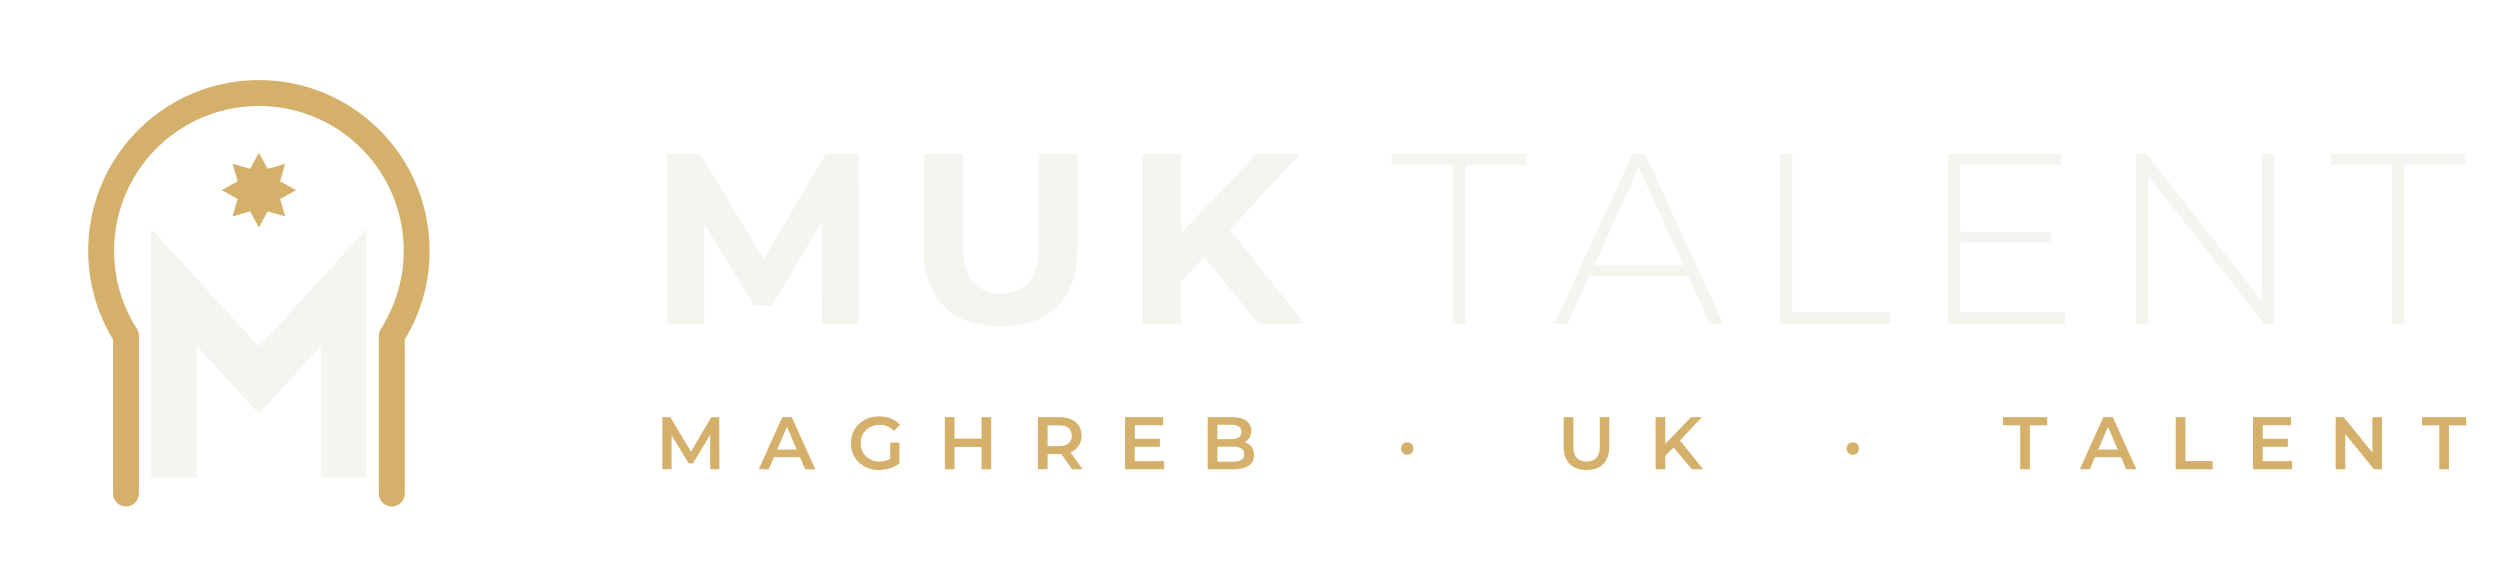
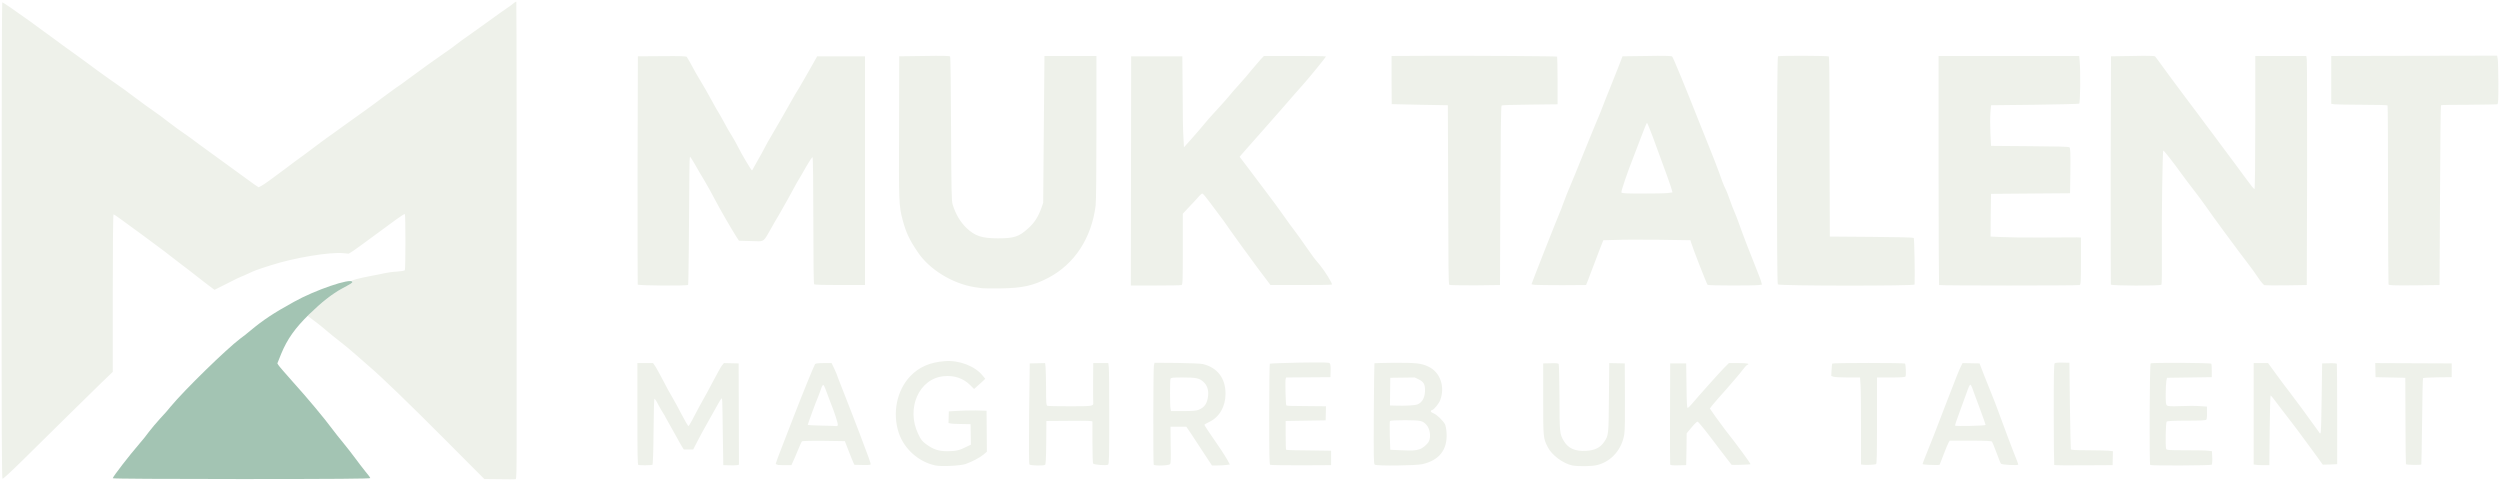
- <svg xmlns="http://www.w3.org/2000/svg" viewBox="0 0 309 72" role="img" aria-label="MUK Talent">
-   <g transform="translate(0 4)">
-     <path d="M15.57 57 V37.50 A19.5 19.5 0 1 1 48.43 37.50 V57" fill="none" stroke="#d4b06a" stroke-width="3.2" stroke-linecap="round" stroke-linejoin="round" />
-     <path d="M21.5 55 V31.5 L32 43 L42.5 31.5 V55" fill="none" stroke="#f6f4ef" stroke-width="5.6" stroke-linejoin="miter" stroke-miterlimit="8" stroke-linecap="butt" />
-     <path d="M32.00 14.90 L33.09 16.87 L35.25 16.25 L34.63 18.41 L36.60 19.50 L34.63 20.59 L35.25 22.75 L33.09 22.13 L32.00 24.10 L30.91 22.13 L28.75 22.75 L29.37 20.59 L27.40 19.50 L29.37 18.41 L28.75 16.25 L30.91 16.87Z" fill="#d4b06a" />
-   </g>
-   <path d="M82.49 40.0V19.0H86.51L95.45 33.82H93.32L102.11 19.0H106.1L106.16 40.0H101.6L101.57 25.99H102.41L95.39 37.78H93.2L86.03 25.99H87.05V40.0ZM123.67 40.36Q119.2 40.36 116.68 37.87Q114.16 35.38 114.16 30.76V19.0H119.02V30.58Q119.02 33.58 120.25 34.9Q121.48 36.22 123.7 36.22Q125.92 36.22 127.15 34.9Q128.38 33.58 128.38 30.58V19.0H133.18V30.76Q133.18 35.38 130.66 37.87Q128.14 40.36 123.67 40.36ZM145.53 35.2 145.26 29.59 155.31 19.0H160.71L151.65 28.75L148.95 31.63ZM141.18 40.0V19.0H146.01V40.0ZM155.55 40.0 148.08 30.85 151.26 27.4 161.22 40.0Z" fill="#f6f4ef" />
-   <path d="M179.57 40.0V20.38H172.01V19.0H188.66V20.38H181.1V40.0ZM192.13 40.0 201.79 19.0H203.32L212.98 40.0H211.33L202.21 19.96H202.87L193.78 40.0ZM195.67 34.09 196.18 32.8H208.75L209.26 34.09ZM219.99 40.0V19.0H221.52V38.62H233.61V40.0ZM240.74 40.0V19.0H254.78V20.38H242.27V38.62H255.23V40.0ZM242.09 30.01V28.66H253.46V30.01ZM264.01 40.0V19.0H265.3L280.27 38.11H279.58V19.0H281.11V40.0H279.85L264.85 20.89H265.54V40.0ZM295.65 40.0V20.38H288.09V19.0H304.74V20.38H297.18V40.0Z" fill="#f6f4ef" />
-   <path d="M81.865 58.0V51.56H82.849L85.664 56.261H85.149L87.918 51.56H88.903L88.912 58.0H87.78L87.771 53.336H88.01L85.655 57.264H85.122L82.73 53.336H83.006V58.0ZM93.787 58.0 96.685 51.56H97.863L100.77 58.0H99.519L97.026 52.195H97.504L95.02 58.0ZM95.121 56.51 95.443 55.571H98.921L99.243 56.51ZM108.645 58.092Q107.891 58.092 107.26 57.848Q106.63 57.604 106.161 57.158Q105.692 56.712 105.434 56.105Q105.177 55.498 105.177 54.78Q105.177 54.062 105.434 53.455Q105.692 52.848 106.166 52.402Q106.639 51.956 107.274 51.712Q107.909 51.468 108.663 51.468Q109.482 51.468 110.14 51.735Q110.798 52.002 111.249 52.517L110.494 53.253Q110.117 52.876 109.68 52.696Q109.243 52.517 108.719 52.517Q108.213 52.517 107.78 52.682Q107.348 52.848 107.035 53.152Q106.722 53.455 106.552 53.869Q106.382 54.283 106.382 54.78Q106.382 55.268 106.552 55.682Q106.722 56.096 107.035 56.404Q107.348 56.712 107.771 56.878Q108.194 57.043 108.709 57.043Q109.188 57.043 109.634 56.891Q110.08 56.74 110.485 56.381L111.166 57.273Q110.66 57.678 109.993 57.885Q109.326 58.092 108.645 58.092ZM111.166 57.273 110.034 57.117V54.706H111.166ZM121.313 58.0V51.56H122.509V58.0ZM116.786 58.0V51.56H117.982V58.0ZM117.881 55.24V54.219H121.405V55.24ZM128.286 58.0V51.56H130.926Q132.214 51.56 132.946 52.167Q133.677 52.774 133.677 53.851Q133.677 54.559 133.346 55.07Q133.015 55.58 132.403 55.852Q131.791 56.123 130.935 56.123H128.948L129.482 55.58V58.0ZM132.499 58.0 130.871 55.663H132.15L133.787 58.0ZM129.482 55.709 128.948 55.139H130.88Q131.671 55.139 132.072 54.798Q132.472 54.458 132.472 53.851Q132.472 53.234 132.072 52.903Q131.671 52.572 130.88 52.572H128.948L129.482 51.983ZM139.059 58.0V51.56H143.76V52.563H140.255V56.997H143.889V58.0ZM140.163 55.222V54.237H143.364V55.222ZM149.27 58.0V51.56H152.288Q153.447 51.56 154.054 52.015Q154.661 52.471 154.661 53.234Q154.661 53.75 154.422 54.113Q154.183 54.476 153.783 54.674Q153.382 54.872 152.913 54.872L153.079 54.541Q153.622 54.541 154.054 54.739Q154.486 54.936 154.739 55.314Q154.992 55.691 154.992 56.252Q154.992 57.08 154.358 57.54Q153.723 58.0 152.472 58.0ZM150.466 57.062H152.398Q153.07 57.062 153.428 56.841Q153.787 56.62 153.787 56.132Q153.787 55.654 153.428 55.429Q153.07 55.203 152.398 55.203H150.374V54.274H152.159Q152.784 54.274 153.12 54.053Q153.456 53.832 153.456 53.391Q153.456 52.94 153.12 52.719Q152.784 52.498 152.159 52.498H150.466ZM173.934 56.206Q173.621 56.206 173.4 55.994Q173.179 55.783 173.179 55.433Q173.179 55.093 173.4 54.881Q173.621 54.67 173.934 54.67Q174.265 54.67 174.476 54.881Q174.688 55.093 174.688 55.433Q174.688 55.783 174.476 55.994Q174.265 56.206 173.934 56.206ZM196.095 58.092Q194.77 58.092 194.02 57.347Q193.27 56.602 193.27 55.194V51.56H194.466V55.148Q194.466 56.142 194.894 56.592Q195.322 57.043 196.104 57.043Q196.886 57.043 197.309 56.592Q197.732 56.142 197.732 55.148V51.56H198.91V55.194Q198.91 56.602 198.16 57.347Q197.41 58.092 196.095 58.092ZM205.699 56.482 205.635 55.065 209.011 51.56H210.354L207.548 54.541L206.886 55.268ZM204.632 58.0V51.56H205.828V58.0ZM209.121 58.0 206.656 55.065 207.447 54.191 210.52 58.0ZM229.001 56.206Q228.688 56.206 228.467 55.994Q228.247 55.783 228.247 55.433Q228.247 55.093 228.467 54.881Q228.688 54.67 229.001 54.67Q229.332 54.67 229.544 54.881Q229.755 55.093 229.755 55.433Q229.755 55.783 229.544 55.994Q229.332 56.206 229.001 56.206ZM249.699 58.0V52.572H247.565V51.56H253.03V52.572H250.895V58.0ZM257.068 58.0 259.966 51.56H261.144L264.051 58.0H262.8L260.307 52.195H260.785L258.301 58.0ZM258.402 56.51 258.724 55.571H262.202L262.524 56.51ZM268.917 58.0V51.56H270.113V56.988H273.48V58.0ZM278.475 58.0V51.56H283.177V52.563H279.671V56.997H283.305V58.0ZM279.579 55.222V54.237H282.781V55.222ZM288.687 58.0V51.56H289.671L293.71 56.519H293.223V51.56H294.409V58.0H293.425L289.386 53.041H289.874V58.0ZM301.493 58.0V52.572H299.358V51.56H304.823V52.572H302.689V58.0Z" fill="#d4b06a" />
+ <svg xmlns="http://www.w3.org/2000/svg" viewBox="0 0 1563 301" width="1563" height="301" role="img" aria-label="MUK Talent">
+   <path fill-rule="evenodd" fill="#eef1ea" d="M312.3 299.6L302.8 299.5L278.5 275.1C256.4 252.9 238.1 235.2 230.5 228.8C228.9 227.4 225.3 224.2 222.4 221.7C219.6 219.2 215.1 215.5 212.5 213.5C209.9 211.5 206.2 208.5 204.2 206.8C201.5 204.4 196.5 200.5 192.5 197.6C192.1 197.4 196.2 193.5 200.9 189.6C207.8 184.0 209.3 182.9 213.5 180.6C220.9 176.6 221.2 176.5 219.9 175.7C219.2 175.3 224.2 174.0 232.0 172.5C234.9 172.0 238.7 171.2 240.5 170.8C242.3 170.4 245.8 169.9 248.2 169.8C251.1 169.6 252.8 169.3 253.1 168.9C253.6 168.1 253.6 134.1 253.1 133.8C252.9 133.7 250.6 135.1 248.0 137.0C239.4 143.3 228.8 151.1 226.2 153.0C224.9 154.0 222.5 155.7 220.9 156.8L218.0 158.6L214.9 158.3C206.5 157.4 184.1 161.1 169.5 165.8C160.7 168.6 159.3 169.1 155.3 171.0C152.9 172.1 150.9 173.0 150.7 173.0C150.5 173.0 146.7 174.8 142.3 177.1L134.1 181.2L130.9 178.8C129.2 177.5 125.6 174.8 123.0 172.7C120.4 170.6 115.5 166.9 112.2 164.4C109.0 161.9 104.6 158.5 102.5 156.9C100.4 155.3 94.5 150.9 89.3 147.1C84.1 143.3 77.9 138.8 75.6 137.1C73.3 135.4 71.2 134.0 71.0 134.0C70.7 134.0 70.5 153.5 70.5 183.3L70.5 232.5L63.1 239.6C55.0 247.5 31.5 270.6 13.8 288.1C7.2 294.6 2.0 299.4 1.6 299.3C1.1 299.1 1.0 271.2 1.0 150.3C1.0 63.1 1.2 1.5 1.4 1.5C2.0 1.5 9.0 6.3 18.3 13.0C20.0 14.2 24.0 17.2 27.2 19.5C30.5 21.8 35.8 25.8 39.2 28.3C42.5 30.7 47.2 34.1 49.5 35.7C51.8 37.4 57.1 41.2 61.2 44.3C65.4 47.3 70.5 51.0 72.6 52.4C74.7 53.8 80.0 57.6 84.3 60.9C88.7 64.2 93.9 68.0 96.0 69.4C98.1 70.8 102.6 74.1 106.0 76.8C109.4 79.4 113.4 82.3 114.8 83.2C116.2 84.1 120.5 87.2 124.3 90.1C134.4 97.5 153.8 111.6 158.7 115.1L161.7 117.1L163.4 116.2C165.4 115.1 168.6 112.8 178.1 105.7C181.7 102.9 187.6 98.6 191.2 96.0C194.7 93.4 198.9 90.3 200.4 89.1C202.0 87.9 205.8 85.1 209.0 82.9C212.1 80.6 216.2 77.7 218.0 76.4C219.8 75.1 224.2 71.9 227.8 69.4C231.3 66.9 236.5 63.1 239.2 61.0C242.0 58.9 245.7 56.2 247.4 55.0C249.2 53.9 252.5 51.5 254.7 49.8C263.4 43.4 272.9 36.5 277.8 33.2C280.5 31.4 283.8 29.0 285.0 28.0C286.2 27.0 290.6 23.8 294.8 20.9C298.9 18.0 304.6 13.9 307.5 11.8C310.4 9.7 314.4 6.8 316.5 5.4C318.6 4.0 320.8 2.4 321.4 1.8C322.0 1.3 322.6 1.0 322.8 1.1C323.0 1.4 323.1 126.0 323.0 275.8C323.0 294.2 322.9 299.4 322.4 299.6C322.0 299.7 317.5 299.7 312.3 299.6ZM584.8 291.0C574.3 288.8 565.2 280.6 561.9 270.6C557.8 258.2 560.7 244.1 569.0 235.3C574.5 229.5 581.3 226.5 590.6 225.8C599.5 225.0 609.7 228.9 614.4 234.9L616.0 236.8L613.6 239.1C612.3 240.3 610.7 241.7 610.1 242.2L609.0 243.2L606.4 240.6C602.0 236.4 596.6 234.6 590.1 235.2C574.6 236.6 566.3 255.3 574.1 271.4C575.8 275.0 576.5 275.8 579.0 277.7C583.5 281.0 586.8 282.1 592.3 282.1C597.6 282.1 600.0 281.5 604.1 279.4L607.0 278.0L606.9 271.6L606.8 265.2L601.0 265.1C597.8 265.1 594.7 264.9 594.1 264.7L593.0 264.5L593.1 260.9L593.2 257.2L598.0 256.9C600.6 256.7 605.9 256.6 609.8 256.6L616.8 256.8L616.9 269.6L617.0 282.4L614.9 284.2C612.4 286.2 607.9 288.6 603.7 290.1C600.4 291.2 588.5 291.8 584.8 291.0ZM983.0 291.0C977.3 289.8 970.2 284.6 967.7 279.6C964.8 274.0 964.8 273.7 964.8 249.5L964.8 227.2L969.5 227.1C972.7 227.0 974.3 227.1 974.5 227.6C974.7 227.9 974.9 237.4 975.0 248.6C975.0 270.4 975.1 271.3 977.7 275.7C980.4 280.3 984.7 282.2 991.4 281.9C996.9 281.6 1000.4 280.0 1002.9 276.3C1005.7 272.2 1005.7 272.0 1005.9 248.6L1006.1 227.0L1010.9 227.1L1015.8 227.2L1015.9 247.5C1016.0 261.0 1015.9 269.0 1015.5 271.5C1014.0 280.9 1007.5 288.5 998.7 290.7C995.5 291.6 986.8 291.7 983.0 291.0ZM399.1 290.7C398.6 290.5 398.5 283.6 398.5 258.7L398.5 227.0L403.4 227.0L408.3 227.0L410.0 229.5C410.8 230.9 413.0 234.8 414.7 238.1C416.4 241.5 418.8 245.9 420.1 248.0C421.3 250.1 424.1 255.0 426.1 259.0C428.2 263.0 430.1 266.3 430.3 266.4C430.6 266.4 431.6 264.9 432.6 262.9C435.0 258.2 439.4 250.1 440.3 248.6C440.8 247.9 443.1 243.5 445.6 238.8C448.1 234.1 450.6 229.5 451.3 228.6L452.6 227.0L457.2 227.1L461.8 227.2L461.9 258.9L462.0 290.5L460.9 290.8C460.2 290.9 458.1 291.0 456.0 290.9L452.2 290.8L451.9 271.2C451.6 248.0 451.6 248.9 451.0 249.2C450.8 249.4 449.8 250.9 448.9 252.6C447.9 254.3 445.7 258.3 443.9 261.5C439.2 269.8 437.9 272.3 435.5 276.9L433.4 281.0L430.4 281.0L427.5 281.0L426.3 279.1C425.7 278.1 424.2 275.5 423.1 273.4C421.9 271.2 419.8 267.6 418.5 265.2C417.1 262.8 416.0 260.8 416.0 260.7C416.0 260.6 415.5 259.6 414.8 258.6C414.1 257.6 412.7 255.1 411.6 253.1C410.6 251.0 409.5 249.4 409.2 249.3C408.9 249.3 408.7 257.2 408.6 269.8C408.5 282.7 408.2 290.4 407.9 290.6C407.3 290.9 400.0 291.0 399.1 290.7ZM486.6 290.7C485.7 290.5 485.0 290.2 485.0 289.9C485.0 289.6 487.0 284.1 489.5 277.8C492.0 271.4 495.0 263.7 496.2 260.5C501.7 246.3 508.9 228.6 509.6 227.6C510.0 227.2 511.7 227.0 515.0 227.0L519.9 227.0L521.5 230.3C522.3 232.0 523.0 233.6 523.0 233.7C523.0 233.9 524.7 238.3 526.8 243.6C528.9 248.9 531.5 255.5 532.5 258.2C533.6 261.0 535.8 266.9 537.5 271.2C542.8 285.1 544.6 290.0 544.3 290.4C544.1 290.7 541.8 290.8 539.1 290.7L534.2 290.6L533.6 289.4C533.3 288.8 531.9 285.4 530.6 282.0L528.2 275.8L515.0 275.6C507.7 275.5 501.6 275.7 501.4 275.9C501.1 276.2 500.0 278.7 498.8 281.6C497.6 284.4 496.3 287.7 495.7 288.8L494.8 290.8L491.5 290.8C489.7 290.8 487.5 290.8 486.6 290.7ZM643.6 290.4C643.3 290.0 643.2 279.3 643.4 258.5L643.8 227.2L648.6 227.1L653.4 227.0L653.7 229.6C653.8 231.1 654.0 237.0 654.0 242.8C654.0 252.0 654.1 253.4 654.8 253.7C655.2 253.9 661.6 254.0 669.0 254.0C682.9 254.0 683.7 253.9 683.5 251.9C683.4 251.5 683.4 245.8 683.4 239.1L683.5 227.0L688.2 227.0L692.9 227.0L693.2 229.3C693.4 230.6 693.5 244.7 693.5 260.8C693.5 285.5 693.4 290.0 692.8 290.5C691.9 291.2 683.9 290.6 683.4 289.8C683.2 289.5 683.0 283.6 683.0 276.8C683.0 269.9 683.0 264.0 683.0 263.6C683.0 263.1 679.9 263.0 668.6 263.1L654.2 263.2L654.1 276.7C654.0 286.7 653.8 290.3 653.4 290.6C652.3 291.3 644.2 291.1 643.6 290.4ZM721.3 290.5C720.9 289.9 721.0 231.2 721.4 228.8L721.8 226.8L735.8 226.9C743.5 227.0 750.8 227.3 752.0 227.6C761.1 229.8 766.2 236.4 766.2 246.2C766.2 254.2 762.3 260.9 756.0 263.8C754.3 264.6 753.0 265.4 753.0 265.6C753.0 266.0 756.1 270.6 763.4 281.2C764.7 283.2 766.5 286.0 767.4 287.6L768.9 290.4L766.6 290.7C765.4 290.9 762.9 291.0 761.0 291.0L757.7 291.0L752.7 283.4C750.0 279.2 746.4 273.7 744.7 271.2L741.7 266.8L736.7 266.8L731.8 266.8L731.9 278.1C732.1 286.7 732.0 289.7 731.5 290.2C730.8 291.1 721.8 291.4 721.3 290.5ZM794.1 290.6C793.6 290.2 793.5 284.0 793.5 259.0C793.5 241.8 793.7 227.6 793.9 227.4C794.1 227.2 802.5 226.9 812.5 226.7C828.3 226.5 830.9 226.5 831.4 227.2C831.8 227.6 832.0 229.3 831.9 231.8L831.8 235.8L817.9 235.9L804.1 236.0L803.8 236.9C803.4 238.0 803.8 253.0 804.2 253.4C804.6 253.8 806.0 253.8 818.1 253.9L829.0 254.0L828.9 258.4L828.8 262.8L816.2 263.0L803.8 263.2L803.8 272.1C803.8 277.0 803.9 281.1 804.1 281.2C804.2 281.4 810.6 281.6 818.3 281.6L832.2 281.8L832.2 286.2L832.2 290.8L813.5 290.9C803.2 290.9 794.5 290.8 794.1 290.6ZM859.5 290.5C858.8 290.1 858.8 286.1 858.9 258.6C859.0 241.4 859.2 227.2 859.3 227.1C859.4 227.0 865.1 226.9 872.1 226.8C885.5 226.8 888.6 227.1 893.0 229.2C900.4 232.6 903.6 241.8 900.4 250.2C899.6 252.3 896.7 255.9 895.5 256.3C894.0 256.7 894.3 257.7 896.2 258.4C898.2 259.1 902.1 262.9 903.4 265.2C903.8 266.1 904.3 268.4 904.4 270.8C905.0 281.2 899.8 287.8 889.2 290.2C885.1 291.1 860.9 291.4 859.5 290.5ZM1044.2 290.4C1044.1 290.0 1044.0 275.7 1044.1 258.5L1044.2 227.2L1049.2 227.2L1054.2 227.2L1054.4 241.1C1054.5 251.7 1054.7 255.0 1055.1 255.0C1055.5 255.0 1056.6 253.9 1057.7 252.6C1061.2 248.4 1074.7 233.3 1077.8 230.1L1080.9 227.0L1087.0 227.0C1092.4 227.0 1094.3 227.4 1092.3 228.2C1091.9 228.3 1090.6 229.8 1089.3 231.5C1088.0 233.3 1083.6 238.4 1079.6 243.0C1075.5 247.5 1071.5 252.2 1070.6 253.3L1069.0 255.4L1072.6 260.6C1074.6 263.4 1077.4 267.2 1078.8 269.0C1085.2 277.0 1094.7 290.0 1094.4 290.2C1094.1 290.5 1083.1 290.8 1082.6 290.6C1082.4 290.4 1079.1 286.1 1075.2 281.0C1067.0 270.0 1062.0 263.8 1061.3 263.6C1061.0 263.5 1059.3 265.1 1057.6 267.2L1054.5 270.9L1054.4 280.8L1054.2 290.8L1049.4 290.9C1045.7 291.0 1044.4 290.9 1044.2 290.4ZM1165.4 290.6L1163.5 290.4L1163.5 267.8C1163.5 255.3 1163.4 243.1 1163.2 240.6L1162.9 236.0L1155.2 236.0C1151.0 236.0 1147.0 235.8 1146.2 235.5L1144.9 235.0L1145.1 231.3C1145.2 229.2 1145.4 227.5 1145.5 227.3C1146.0 226.8 1190.5 226.8 1191.0 227.3C1191.5 227.9 1191.8 234.5 1191.3 235.4C1191.0 235.8 1188.7 236.0 1182.2 236.0L1173.5 236.0L1173.5 263.0C1173.5 284.2 1173.4 290.1 1172.9 290.2C1171.9 290.5 1167.4 290.8 1165.4 290.6ZM1205.6 290.6C1203.6 290.5 1202.0 290.3 1202.0 290.1C1202.0 289.9 1203.1 286.9 1204.5 283.5C1207.0 277.5 1210.1 269.5 1217.1 251.2C1223.5 234.6 1225.0 230.9 1226.0 229.0L1227.0 227.0L1232.3 227.1L1237.6 227.2L1240.3 234.2C1241.8 238.1 1243.8 243.1 1244.7 245.2C1245.7 247.4 1248.6 255.1 1251.2 262.2C1253.8 269.4 1257.3 278.6 1258.9 282.7C1260.6 286.8 1261.9 290.3 1261.8 290.5C1261.4 291.1 1251.4 290.6 1251.0 289.9C1250.7 289.6 1249.5 286.5 1248.2 283.0C1246.9 279.6 1245.7 276.5 1245.4 276.1C1245.0 275.7 1241.7 275.5 1232.0 275.5L1219.0 275.5L1218.3 276.6C1217.9 277.2 1216.5 280.6 1215.2 284.0C1213.9 287.4 1212.8 290.4 1212.7 290.5C1212.4 290.8 1210.4 290.8 1205.6 290.6ZM1284.3 290.7C1284.2 290.5 1284.0 276.2 1284.0 259.0C1284.0 234.5 1284.1 227.5 1284.6 227.1C1285.0 226.8 1287.2 226.6 1289.5 226.7L1293.8 226.8L1294.1 253.5C1294.3 268.2 1294.6 280.5 1294.7 280.9C1294.9 281.3 1297.5 281.5 1305.4 281.5C1311.1 281.5 1316.9 281.7 1318.4 281.8L1321.0 282.1L1320.9 286.4L1320.8 290.8L1302.7 290.9C1292.8 291.0 1284.5 290.9 1284.3 290.7ZM1344.3 290.7C1343.7 290.1 1343.9 227.6 1344.6 227.2C1345.6 226.6 1382.0 226.8 1382.5 227.4C1382.7 227.8 1382.8 229.8 1382.8 231.9L1382.8 235.8L1368.8 236.0L1354.8 236.2L1354.4 238.2C1354.2 239.3 1354.0 243.1 1354.0 246.6C1354.0 251.7 1354.1 253.0 1354.8 253.5C1355.3 254.0 1357.4 254.1 1363.1 253.9C1367.3 253.7 1372.8 253.7 1375.2 253.9L1379.8 254.2L1379.8 258.0C1379.9 260.1 1379.7 262.0 1379.4 262.4C1379.0 262.8 1375.9 263.0 1367.0 263.0C1358.5 263.0 1355.0 263.2 1354.6 263.6C1354.0 264.2 1353.7 279.2 1354.3 280.7C1354.6 281.4 1356.1 281.5 1366.5 281.5C1373.0 281.5 1379.4 281.6 1380.6 281.8L1382.9 282.1L1383.1 286.1C1383.2 288.3 1383.0 290.3 1382.8 290.5C1382.2 291.1 1344.9 291.2 1344.3 290.7ZM1410.6 290.6L1409.0 290.4L1409.0 258.7L1409.0 227.0L1413.5 227.0L1418.0 227.0L1423.1 234.0C1425.9 237.9 1429.7 242.9 1431.5 245.2C1433.2 247.4 1436.7 252.1 1439.2 255.5C1441.7 258.9 1445.0 263.5 1446.6 265.7C1448.2 267.8 1449.7 270.0 1450.0 270.4C1450.2 270.9 1450.6 271.1 1450.8 270.8C1451.1 270.6 1451.4 260.7 1451.5 248.8L1451.8 227.2L1456.2 227.1C1458.7 227.0 1460.8 227.2 1461.0 227.4C1461.1 227.7 1461.2 241.9 1461.2 259.1L1461.2 290.2L1456.7 290.4L1452.2 290.5L1446.2 282.2C1442.9 277.7 1438.2 271.3 1435.8 268.1C1433.3 264.9 1428.7 258.9 1425.6 254.8C1422.5 250.6 1419.8 247.2 1419.6 247.2C1419.4 247.2 1419.1 257.0 1419.0 269.0L1418.8 290.8L1415.5 290.8C1413.7 290.8 1411.5 290.8 1410.6 290.6ZM1504.2 290.2C1504.1 290.0 1503.9 277.7 1503.9 263.0L1503.8 236.2L1494.5 236.0L1485.2 235.8L1485.1 231.4L1485.0 227.0L1508.9 227.1L1532.8 227.2L1532.8 231.5L1532.8 235.8L1524.0 235.9C1519.2 236.0 1515.1 236.2 1514.9 236.4C1514.7 236.6 1514.4 248.8 1514.3 263.5C1514.1 278.1 1513.9 290.3 1513.8 290.4C1513.3 290.8 1504.4 290.7 1504.2 290.2ZM887.4 280.9C889.4 280.3 892.3 277.9 893.3 276.0C894.8 273.1 894.0 267.9 891.8 265.6C889.4 263.0 888.4 262.8 878.6 262.7C872.8 262.7 869.3 262.9 869.0 263.2C868.8 263.5 868.8 267.7 868.9 272.5L869.2 281.2L876.0 281.5C883.2 281.8 884.8 281.7 887.4 280.9ZM523.8 265.9C524.1 265.1 521.9 258.2 519.0 251.0C517.9 248.1 516.6 244.6 516.1 243.3C515.6 241.9 515.0 240.7 514.7 240.7C514.4 240.6 513.8 241.6 513.4 242.9C513.0 244.2 512.1 246.4 511.6 247.8C510.2 250.9 505.0 265.2 505.0 265.6C505.0 265.8 509.0 266.0 513.9 266.1C518.8 266.2 522.9 266.3 523.1 266.4C523.4 266.4 523.6 266.2 523.8 265.9ZM1241.4 265.7C1241.5 265.6 1239.8 260.8 1237.6 254.9C1235.4 249.0 1233.3 243.4 1233.0 242.4C1232.6 241.3 1232.1 240.5 1231.8 240.5C1231.5 240.5 1230.5 242.6 1229.7 245.1C1228.8 247.7 1226.7 253.3 1225.1 257.7C1223.4 262.1 1222.2 265.9 1222.3 266.1C1222.6 266.6 1241.0 266.2 1241.4 265.7ZM749.4 256.2C753.1 254.7 754.8 252.2 755.3 247.5C755.7 243.8 754.7 240.7 752.2 238.6C749.8 236.4 747.7 236.0 739.4 236.0C733.2 236.0 732.1 236.1 731.8 236.8C731.4 237.8 731.4 253.4 731.8 255.4L732.1 257.0L739.8 257.0C745.7 257.0 748.0 256.8 749.4 256.2ZM886.3 252.8C889.1 251.6 890.7 248.8 890.9 244.8C891.1 240.4 890.2 238.7 886.8 237.1L884.5 236.0L876.9 236.1L869.2 236.2L869.1 244.9L869.0 253.5L872.6 253.6C878.4 253.8 884.6 253.5 886.3 252.8ZM614.0 180.2C613.3 180.1 611.2 179.8 609.2 179.5C595.4 177.3 580.9 168.4 573.7 157.5C568.4 149.7 566.4 145.2 564.3 137.4C562.0 128.7 561.9 126.5 562.1 79.5L562.2 35.2L577.9 35.0C588.5 34.8 593.7 34.9 594.0 35.3C594.3 35.6 594.5 55.9 594.6 80.5C594.8 120.2 594.9 125.6 595.6 127.9C597.5 134.0 600.4 138.8 604.2 142.5C609.6 147.6 613.8 149.0 624.0 149.0C634.1 149.0 637.1 148.0 642.9 142.7C646.8 139.2 649.1 135.5 651.1 130.0L652.2 126.8L652.5 91.5C652.7 72.1 652.9 51.5 652.9 45.6L653.0 35.0L669.2 35.0L685.5 35.0L685.5 79.9C685.5 105.7 685.3 126.3 685.0 128.5C682.4 148.9 671.8 165.1 655.4 173.7C646.0 178.6 639.4 180.1 625.8 180.3C620.0 180.4 614.7 180.3 614.0 180.2ZM398.7 177.9C398.6 177.5 398.6 145.3 398.6 106.2L398.8 35.2L413.8 35.1C425.5 35.0 429.0 35.1 429.4 35.6C429.6 36.0 430.5 37.5 431.4 39.0C434.4 44.6 435.7 46.9 438.5 51.5C440.1 54.1 442.3 58.0 443.5 60.2C444.7 62.5 446.6 65.8 447.7 67.8C448.9 69.7 450.8 73.0 452.0 75.2C454.8 80.5 455.5 81.6 457.9 85.5C459.0 87.3 460.6 90.2 461.5 92.0C463.6 96.3 469.7 106.5 470.1 106.5C470.3 106.5 470.8 105.7 471.3 104.6C471.8 103.6 473.1 101.3 474.1 99.6C475.1 97.9 476.8 94.9 477.8 92.9C478.8 90.9 480.9 87.1 482.5 84.5C485.7 79.1 490.3 71.1 494.4 63.8C495.9 61.0 498.3 57.0 499.7 54.8C501.0 52.5 504.1 47.3 506.5 43.0L510.9 35.2L525.8 35.2L540.8 35.2L540.8 106.8L540.8 178.2L525.1 178.2C515.2 178.2 509.4 178.1 509.0 177.7C508.7 177.4 508.5 164.0 508.5 137.9C508.5 116.2 508.3 98.4 508.0 98.3C507.8 98.1 506.1 100.6 504.2 103.9C502.4 107.1 499.7 111.8 498.2 114.2C496.8 116.7 494.2 121.5 492.4 124.8C490.6 128.1 488.1 132.4 486.9 134.5C485.6 136.6 483.3 140.6 481.7 143.5C477.6 150.9 477.5 151.0 472.7 150.8C470.5 150.7 467.2 150.6 465.4 150.6L462.0 150.5L460.3 147.9C457.3 143.2 449.9 130.4 447.0 124.8C445.4 121.7 442.6 116.6 440.7 113.4C438.8 110.3 436.0 105.5 434.5 102.8C433.0 100.2 431.6 98.0 431.4 98.0C431.2 98.0 431.0 102.8 431.0 108.6C430.8 142.7 430.5 177.7 430.2 178.1C429.8 178.8 399.0 178.6 398.7 177.9ZM707.1 106.9L707.2 35.2L723.2 35.2L739.2 35.2L739.4 57.8C739.4 70.1 739.6 82.9 739.9 86.2L740.2 92.1L745.2 86.5C748.0 83.4 751.3 79.5 752.7 77.8C754.0 76.1 757.3 72.4 760.0 69.5C762.7 66.6 766.2 62.7 767.8 60.8C769.4 58.8 772.6 55.1 775.0 52.5C777.4 49.9 780.9 45.8 782.7 43.5C784.6 41.2 787.1 38.3 788.2 37.1L790.2 35.0L809.6 35.0C820.3 35.0 829.0 35.1 829.0 35.3C829.0 35.7 819.0 48.0 815.0 52.5C812.9 54.8 806.9 61.7 801.6 67.8C796.3 73.8 790.4 80.6 788.4 82.8C786.4 85.0 782.6 89.3 779.9 92.4L775.0 98.0L781.9 107.1C785.7 112.1 789.6 117.4 790.7 118.8C791.7 120.1 793.5 122.5 794.6 124.0C795.8 125.5 799.0 129.9 801.7 133.7C804.4 137.6 808.0 142.5 809.7 144.7C811.4 146.9 814.3 151.0 816.2 153.8C820.7 160.3 821.7 161.6 825.2 165.7C828.4 169.6 833.2 177.4 832.7 177.9C832.6 178.1 823.9 178.2 813.4 178.2L794.3 178.2L791.9 175.0C790.5 173.2 788.3 170.3 787.0 168.5C785.6 166.7 783.2 163.3 781.5 161.0C779.8 158.7 777.3 155.3 776.0 153.5C774.7 151.7 771.5 147.2 768.9 143.6C766.4 139.9 763.3 135.6 762.0 134.0C760.8 132.4 758.1 128.8 756.0 126.0C754.0 123.3 752.1 121.0 751.7 121.0C751.4 121.0 750.5 121.7 749.7 122.6C749.0 123.5 746.4 126.3 743.9 128.9L739.5 133.6L739.5 155.7C739.5 175.5 739.4 177.9 738.7 178.2C738.3 178.4 731.0 178.5 722.5 178.5L707.0 178.5L707.1 106.9ZM906.1 178.1C905.6 177.8 905.5 165.7 905.4 121.7L905.2 65.8L887.8 65.5C878.1 65.3 870.2 65.1 870.1 65.1C870.1 65.0 870.0 58.2 870.0 50.0L870.0 35.0L892.4 34.9C923.1 34.8 973.2 35.1 973.5 35.4C973.6 35.5 973.8 42.3 973.8 50.4L973.8 65.2L956.5 65.4C945.5 65.5 939.1 65.7 938.8 66.0C938.4 66.4 938.2 84.8 938.0 122.4L937.8 178.2L922.2 178.4C913.7 178.4 906.5 178.3 906.1 178.1ZM959.9 178.1C958.6 178.0 957.5 177.8 957.5 177.7C957.5 177.3 973.4 136.9 975.2 132.8C975.6 131.9 976.4 130.0 976.9 128.4C979.1 122.5 980.2 119.7 981.3 117.2C982.3 114.9 986.4 105.0 991.0 93.5C992.2 90.6 994.5 85.0 996.1 81.0C997.8 77.0 999.8 72.2 1000.6 70.2C1002.9 64.2 1005.0 58.9 1007.0 54.0C1008.1 51.4 1010.2 46.1 1011.7 42.2L1014.4 35.2L1029.5 35.0C1039.5 34.8 1044.9 34.9 1045.4 35.3C1046.0 35.7 1054.0 55.2 1062.2 76.0C1063.7 79.7 1066.6 87.0 1068.7 92.2C1070.9 97.5 1073.6 104.7 1074.9 108.2C1076.1 111.8 1077.7 116.0 1078.5 117.5C1079.3 119.0 1080.6 122.4 1081.5 125.0C1082.4 127.6 1083.7 131.0 1084.4 132.5C1085.1 134.0 1086.2 137.1 1087.0 139.2C1090.0 147.7 1093.9 157.7 1098.9 170.2C1100.0 173.0 1101.1 175.8 1101.2 176.6L1101.6 177.9L1099.7 178.2C1096.9 178.6 1068.4 178.6 1067.6 178.1C1067.1 177.7 1058.0 154.4 1057.2 151.4L1056.9 150.2L1037.3 149.9C1026.6 149.8 1014.3 149.8 1010.1 150.0L1002.4 150.2L1000.1 156.0C998.9 159.2 997.0 164.0 996.0 166.8C995.0 169.5 993.5 173.2 992.9 175.0L991.6 178.2L976.9 178.3C968.9 178.3 961.2 178.2 959.9 178.1ZM1111.5 177.8C1110.7 176.8 1110.8 35.7 1111.6 35.2C1112.3 34.7 1143.0 34.8 1143.4 35.3C1143.6 35.4 1143.8 46.6 1143.8 60.2C1143.8 73.7 1143.8 99.0 1143.9 116.3L1144.0 147.9L1170.0 148.1C1186.4 148.2 1196.1 148.4 1196.5 148.8C1196.8 149.1 1197.3 171.7 1197.0 177.9C1197.0 178.8 1112.4 178.8 1111.5 177.8ZM1212.3 178.2C1212.2 178.0 1212.0 145.7 1212.0 106.4L1212.0 35.0L1255.9 35.0L1299.9 35.0L1300.2 38.1C1300.8 44.8 1300.6 64.4 1299.9 64.8C1299.5 65.0 1287.0 65.3 1272.0 65.5L1244.8 65.8L1244.4 70.5C1244.2 73.1 1244.2 78.8 1244.4 83.2L1244.8 91.2L1269.0 91.4C1286.0 91.5 1293.4 91.7 1293.8 92.1C1294.4 92.5 1294.5 95.3 1294.4 106.7L1294.2 120.8L1269.5 121.0L1244.8 121.2L1244.6 134.6L1244.5 147.9L1251.1 148.2C1254.8 148.4 1266.3 148.6 1276.8 148.5C1287.2 148.4 1296.9 148.4 1298.4 148.4L1301.0 148.5L1301.0 163.2C1301.0 176.1 1300.9 177.9 1300.2 178.2C1299.1 178.6 1212.7 178.6 1212.3 178.2ZM1319.7 177.9C1319.6 177.5 1319.6 145.3 1319.6 106.2L1319.8 35.2L1333.2 35.0C1341.8 34.8 1346.9 34.9 1347.3 35.2C1347.8 35.7 1349.3 37.8 1356.0 47.0C1357.0 48.3 1361.7 54.7 1366.5 61.1C1371.3 67.5 1377.0 75.0 1379.0 77.8C1381.1 80.5 1385.4 86.4 1388.7 90.8C1396.3 101.0 1398.8 104.3 1404.5 112.1C1407.0 115.6 1409.3 118.4 1409.5 118.2C1409.8 118.1 1410.0 101.1 1410.0 76.5L1410.0 35.0L1426.0 35.0L1441.9 35.0L1442.2 37.1C1442.4 38.3 1442.4 70.5 1442.4 108.8L1442.2 178.2L1429.5 178.4C1422.5 178.5 1416.3 178.4 1415.7 178.3C1415.2 178.1 1413.5 176.2 1412.0 173.9C1410.5 171.6 1407.4 167.3 1405.0 164.2C1399.8 157.5 1382.9 134.6 1378.6 128.3C1376.8 125.8 1373.6 121.4 1371.3 118.5C1369.0 115.6 1365.5 110.9 1363.4 108.0C1359.4 102.4 1353.1 94.3 1352.5 94.1C1352.0 93.9 1351.4 135.6 1351.6 158.4C1351.7 170.4 1351.6 177.7 1351.3 178.0C1350.5 178.8 1320.0 178.7 1319.7 177.9ZM1493.3 177.8C1493.2 177.4 1493.0 152.1 1493.0 121.7C1493.0 91.3 1492.9 66.2 1492.7 65.9C1492.6 65.7 1485.4 65.5 1476.8 65.5C1468.3 65.5 1460.4 65.3 1459.4 65.2L1457.5 64.9L1457.5 49.9L1457.5 35.0L1507.4 34.9C1534.8 34.9 1558.2 34.8 1559.2 34.8L1561.2 34.8L1561.6 37.0C1561.8 38.2 1561.9 45.0 1562.0 52.1C1562.0 62.7 1561.9 64.9 1561.3 65.2C1560.9 65.3 1552.9 65.4 1543.5 65.5C1534.1 65.5 1526.2 65.6 1526.1 65.8C1525.9 65.9 1525.6 91.3 1525.5 122.2L1525.2 178.2L1509.4 178.4C1495.8 178.5 1493.6 178.4 1493.3 177.8ZM1042.5 120.7L1045.6 120.3L1045.3 119.0C1045.1 117.7 1040.7 105.5 1033.3 85.5C1031.5 80.7 1029.9 76.8 1029.7 76.8C1029.5 76.8 1027.9 80.6 1026.2 85.2C1024.4 89.9 1022.1 96.0 1021.0 98.8C1017.7 107.0 1013.4 119.6 1013.7 120.3C1013.9 120.9 1016.6 121.0 1026.7 121.0C1033.6 121.0 1040.8 120.9 1042.5 120.7Z" />
+   <path fill-rule="evenodd" fill="#a3c4b3" d="M70.5 299.0C70.5 298.1 80.6 285.0 87.5 277.0C89.1 275.2 91.6 272.1 93.1 270.0C94.7 267.9 97.8 264.2 100.1 261.7C102.4 259.3 105.4 255.9 106.7 254.2C115.6 243.5 141.5 218.3 150.2 211.7C151.6 210.7 154.6 208.4 156.8 206.5C164.5 200.1 170.9 195.8 183.8 188.7C197.0 181.3 219.4 173.7 220.3 176.2C220.5 176.8 219.6 177.3 213.5 180.6C207.8 183.7 200.9 189.1 193.3 196.5C184.5 205.1 179.6 212.0 175.8 221.2L173.4 227.2L174.1 228.3C174.4 228.9 178.7 233.8 183.4 239.1C192.0 248.6 202.7 261.4 207.8 268.3C209.2 270.2 212.3 274.1 214.7 277.0C217.1 279.9 220.4 284.2 222.1 286.5C223.8 288.8 226.6 292.5 228.3 294.6C230.1 296.7 231.5 298.6 231.5 298.9C231.5 299.3 209.4 299.5 151.0 299.5C102.8 299.5 70.5 299.3 70.5 299.0Z" />
</svg>
